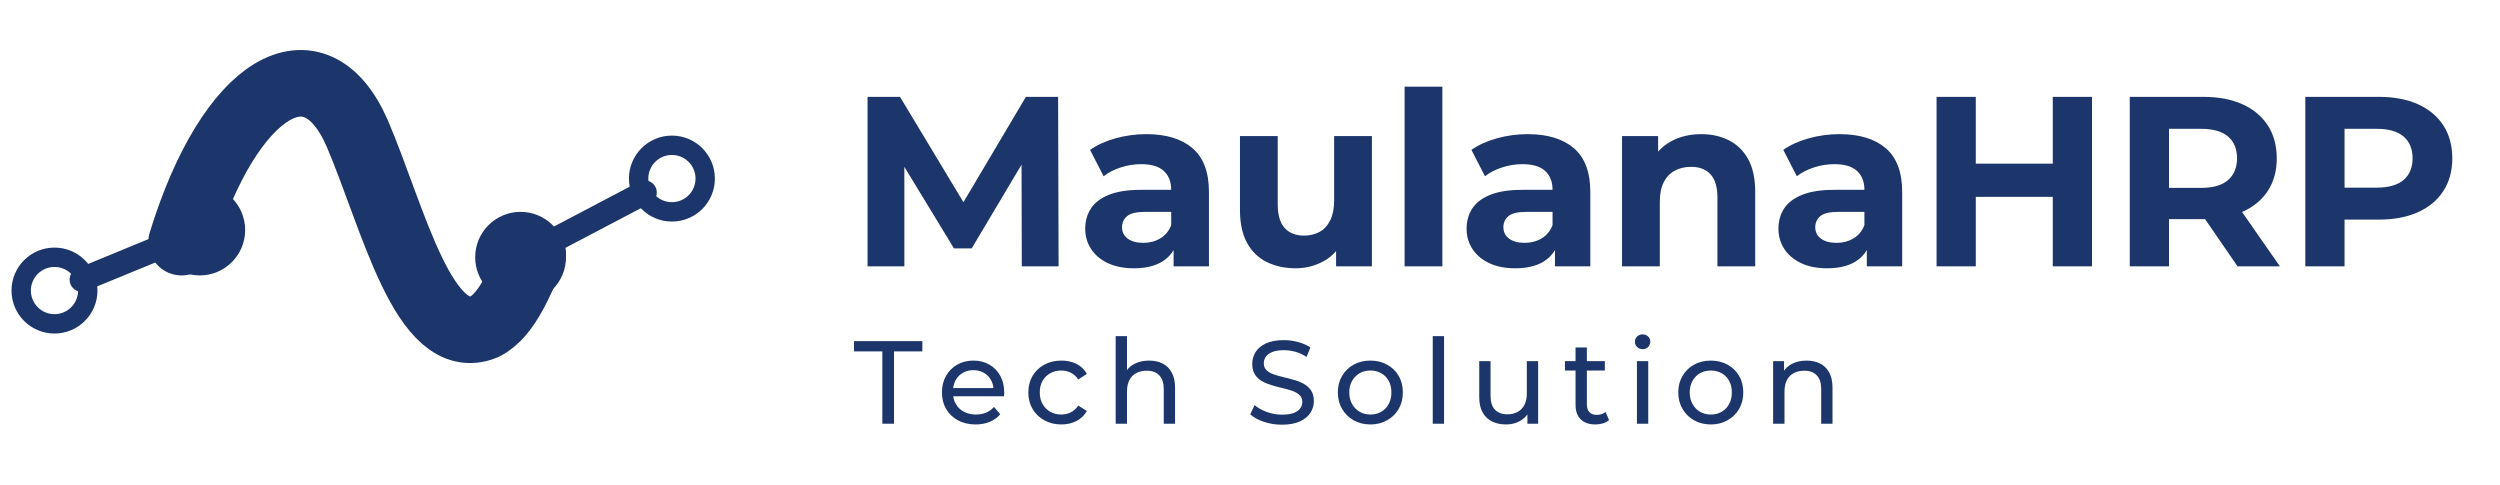
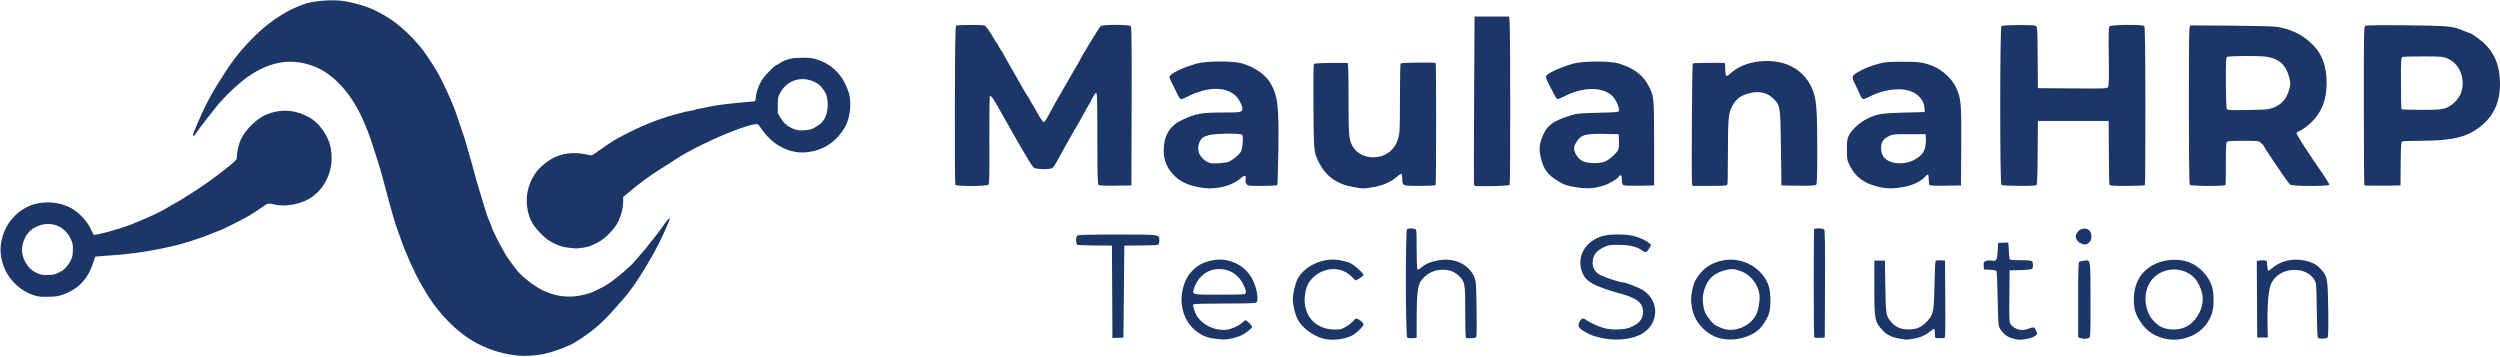
- <svg xmlns="http://www.w3.org/2000/svg" viewBox="0 0 413 80" width="413" height="80" role="img" aria-label="MaulanaHRP Tech Solution">
-   <g transform="translate(0 4)">
-     <path d="M13.5 42.2 L31 35" stroke="#1C366B" stroke-width="4" stroke-linecap="round" fill="none" />
-     <path d="M89 37 L106.5 27.8" stroke="#1C366B" stroke-width="4" stroke-linecap="round" fill="none" />
-     <path d="M30 36 C 38 10, 52 2, 59 18 C 65 32, 70 54, 80 50 C 84 48, 86 42, 88 38" stroke="#1C366B" stroke-width="11" stroke-linecap="round" fill="none" />
-     <circle cx="33" cy="34" r="7.5" fill="#1C366B" />
-     <circle cx="86" cy="38.5" r="7.5" fill="#1C366B" />
-     <circle cx="9" cy="44" r="5.5" fill="none" stroke="#1C366B" stroke-width="3.2" />
-     <circle cx="111" cy="25.5" r="5.5" fill="none" stroke="#1C366B" stroke-width="3.2" />
+ <svg xmlns="http://www.w3.org/2000/svg" viewBox="0 0 942.27 134.2" width="561.71" height="80" role="img" aria-label="MaulanaHRP Tech Solution">
+   <g transform="translate(0 0) scale(0.6868) translate(-199 -235.3)">
+     <g fill="#1D3668" fill-rule="evenodd">
+       <path d="M480.83 430.16C473.32 429.22 465.06 426.36 458.33 422.36C449.52 417.12 440.28 407.80 434 397.84C428.97 389.85 425.56 383.12 421.36 372.83C421.21 372.47 420.90 371.72 420.67 371.17C420.44 370.62 420.13 369.79 419.99 369.33C419.84 368.88 419.40 367.68 419.01 366.67C418.62 365.66 417.95 363.78 417.52 362.50C417.09 361.22 416.59 359.79 416.41 359.33C416.23 358.88 415.83 357.60 415.51 356.50C415.19 355.40 414.74 353.90 414.51 353.17C414.27 352.43 413.82 350.86 413.50 349.67C413.18 348.47 412.73 346.82 412.50 346C412.27 345.18 411.83 343.53 411.52 342.33C411.21 341.14 410.76 339.42 410.51 338.50C410.26 337.58 409.80 335.86 409.49 334.67C408.95 332.58 408.69 331.67 407.53 327.67C407.24 326.66 406.34 323.81 405.54 321.33C404.74 318.86 403.77 315.86 403.39 314.67C402.37 311.50 401.51 309.04 400.75 307.16C400.37 306.25 399.74 304.68 399.33 303.67C395.10 293.18 388.89 284.05 382.11 278.34C377.73 274.64 374.31 272.68 369.42 271.05C357.88 267.19 346.57 269.31 334.92 277.50C329.74 281.14 322.19 288.32 317.80 293.77C312.10 300.86 309.21 304.62 307.44 307.25C306.42 308.76 305.45 310 305.29 310C304.85 310 304.94 308.83 305.47 307.59C305.73 306.99 306.73 304.62 307.68 302.33C310.48 295.60 314.19 288.30 317.76 282.51C325.47 270.01 329.38 264.77 336.67 257.23C342.40 251.30 347.73 246.99 354.20 243.07C357.97 240.78 360.23 239.71 365.58 237.64C369.85 235.99 379.37 235.05 385.71 235.65C392.27 236.27 401.78 239.14 406.91 242.05C407.60 242.44 408.77 243.09 409.50 243.48C417.80 247.97 428.04 257.72 433.83 266.67C439.53 275.47 439.29 275.05 443.49 283.67C445 286.76 448.07 293.93 448.84 296.17C449.16 297.08 449.94 299.33 450.58 301.17C451.22 303 451.87 304.95 452.01 305.50C452.16 306.05 452.59 307.32 452.98 308.33C453.36 309.34 453.89 310.92 454.14 311.83C454.39 312.75 455.31 315.90 456.16 318.83C457.02 321.77 457.85 324.62 457.99 325.17C458.14 325.72 458.59 327.37 459 328.83C459.41 330.30 459.81 331.80 459.89 332.17C460.11 333.15 460.81 335.56 462.50 341.17C466.41 354.10 466.18 353.39 467.96 357.63C468.53 358.98 469 360.23 469 360.41C469 360.95 472.88 368.77 474.50 371.52C475.33 372.91 476 374.11 476 374.19C476 374.68 481.74 382.68 483.38 384.47C486.98 388.40 492.93 392.80 497.67 395.02C505.29 398.61 514.13 399.03 522.41 396.22C523.28 395.92 524.26 395.55 524.58 395.38C524.90 395.22 526.22 394.60 527.50 393.99C530.53 392.56 532.56 391.32 535.83 388.87C539.21 386.34 544.98 381.36 546.18 379.93C546.68 379.32 548.11 377.71 549.35 376.33C550.60 374.96 551.96 373.38 552.38 372.83C552.81 372.28 553.43 371.53 553.77 371.17C554.11 370.80 555.23 369.38 556.25 368C557.28 366.62 558.59 364.97 559.15 364.33C559.72 363.69 561.11 361.81 562.24 360.16C564.48 356.89 566.23 354.79 566.50 355.05C566.98 355.53 561.71 367.16 557.98 373.87C552.09 384.45 546.22 393.40 541.83 398.49C531.37 410.63 527.88 414.01 520.18 419.48C516.81 421.88 511.61 425 510.99 425C510.84 425 510.30 425.21 509.78 425.47C509.26 425.73 508.23 426.17 507.50 426.44C506.77 426.70 505.57 427.15 504.83 427.43C503.44 427.95 501.20 428.61 497.83 429.48C495.58 430.06 489.19 430.69 486.17 430.62C485.07 430.59 482.67 430.39 480.83 430.16Z" />
+       <path d="M221.17 398.12C212.88 397.16 204.33 390.21 201.14 381.82C198.60 375.15 198.67 369.11 201.37 362.36C204.55 354.41 211.99 348.25 220.17 346.81C225.81 345.81 231.59 346.51 236.67 348.81C241.91 351.19 247.22 356.81 249.52 362.41C249.88 363.28 250.33 364.05 250.52 364.13C251.64 364.56 263.99 361.16 270.67 358.59C277.14 356.09 286.30 351.96 289 350.32C291.06 349.07 296.42 346 296.55 346C296.63 346 297.71 345.35 298.93 344.56C300.16 343.78 302.37 342.39 303.83 341.49C309.52 338 317.45 332.32 323.69 327.29C328.92 323.07 329 322.97 329.01 321.12C329.03 318.69 330.10 314.09 331.17 311.83C333.80 306.25 340.33 299.98 345.58 297.99C352.64 295.31 358.79 295.39 365.67 298.23C369.33 299.74 372.15 301.77 374.49 304.58C379.08 310.10 381 315.25 381 322.05C380.99 330.46 377.04 338.39 370.44 343.24C365.01 347.23 355.99 349.06 349.50 347.49C346.29 346.72 345.88 346.81 342.89 348.95C340.46 350.70 338.18 352.17 334.90 354.14C333.18 355.17 322.44 360.60 320.73 361.31C319.04 362 313.86 364.03 311.17 365.06C308.11 366.22 300.30 368.72 297.33 369.49C286.05 372.41 272.48 374.61 261.17 375.35C258.05 375.56 254.55 375.82 253.38 375.94L251.26 376.17L250.15 379.50C247.09 388.73 241.84 394.13 232.96 397.17C231.02 397.83 229.66 398.03 226.50 398.14C224.30 398.21 221.90 398.20 221.17 398.12ZM230.98 385.03C233.65 383.71 234.52 383.01 236.11 380.90C238.39 377.87 239 376.05 239 372.31C239 369.29 238.91 368.84 237.85 366.51C234.28 358.67 225.76 355.98 217.96 360.22C214.83 361.92 212.52 365.13 211.50 369.15C210.84 371.78 210.87 373.38 211.64 376.07C212.75 379.96 215.35 383.21 218.67 384.87C221.14 386.11 222.30 386.32 225.88 386.18C228.46 386.08 229.23 385.90 230.98 385.03Z" />
+       <path d="M511.50 371.29C508.24 370.98 506.15 370.39 503.33 369.01C499.97 367.36 498.52 366.28 495.33 363C491.24 358.78 489.51 355.58 488.51 350.28C487.23 343.55 488.64 336.73 492.52 330.83C493.98 328.61 495.72 326.79 498.33 324.77C505.24 319.41 512.94 318.08 523.01 320.51C523.69 320.68 524.39 320.33 526.51 318.79C529.53 316.60 534.52 313.21 536.50 312.01C538.32 310.91 544.46 307.73 547.17 306.49C547.72 306.24 549.52 305.41 551.17 304.66C552.82 303.90 555.59 302.76 557.33 302.12C559.07 301.48 561.02 300.76 561.67 300.52C565.35 299.13 575.45 296.38 578.17 296.03C579.08 295.91 579.99 295.71 580.19 295.59C580.52 295.38 583.56 294.74 590 293.52C593.77 292.80 599.78 292.07 606.83 291.48C610.31 291.18 613.25 290.89 613.36 290.81C613.48 290.74 613.66 289.79 613.78 288.68C614.16 285.03 615.86 280.79 618.15 277.76C619.70 275.69 624.52 271 625.09 271C625.25 271 626.01 270.58 626.77 270.07C628.40 268.98 629.71 268.37 631.33 267.94C631.98 267.77 633.02 267.49 633.67 267.32C634.31 267.15 636.87 267 639.36 266.99C642.92 266.97 644.41 267.11 646.30 267.63C652.70 269.41 657.69 273.01 661.18 278.38C662.48 280.38 663.05 281.57 664.52 285.33C666.56 290.55 665.73 299.91 662.77 304.97C658.53 312.24 652.49 316.76 644.87 318.37C638.24 319.77 632.46 318.79 626.40 315.24C623.13 313.33 619.45 309.79 617.12 306.32C616.23 304.99 615.25 303.75 614.95 303.56C613.71 302.78 605.41 305.33 595.67 309.48C590.18 311.82 582.46 315.47 579.50 317.12C578.77 317.53 576.89 318.55 575.33 319.38C573.77 320.22 571.49 321.60 570.25 322.45C569.01 323.30 567.93 324 567.85 324C567.77 324 566.28 324.94 564.55 326.08C562.81 327.23 560.29 328.84 558.95 329.67C556.76 331.01 549.80 336.09 547.67 337.90C547.21 338.29 545.52 339.68 543.92 340.99L541 343.37L541 345.97C541 347.48 540.73 349.59 540.35 351.03C538.92 356.41 537.49 359.05 533.94 362.85C530.45 366.57 527.65 368.44 522.50 370.46C521.28 370.95 516.21 371.73 515.01 371.62C514.73 371.60 513.15 371.45 511.50 371.29ZM644.30 306.16C646.05 305.53 648.82 303.74 650.06 302.44C652.34 300.04 653.55 295.76 653.20 291.33C652.93 287.94 652.17 286 650.14 283.54C648.78 281.90 647.91 281.21 645.96 280.26C638.71 276.73 630.54 279.44 626.99 286.57C625.89 288.78 625.87 288.93 625.85 293.17L625.83 297.50L627.06 299.50C627.73 300.60 628.73 302 629.27 302.60C631.05 304.58 634.34 306.33 637.17 306.78C638.87 307.05 642.76 306.72 644.30 306.16Z" />
+     </g>
  </g>
-   <path d="M149.40 44L143.32 44L143.32 16L148.68 16L159.16 33.40L169.48 16L174.80 16L174.88 44L168.80 44L168.76 27.20L160.52 41.04L157.60 41.04L149.40 27.56L149.40 44ZM199.72 44L193.88 44L193.88 41.32Q193.16 42.52 191.96 43.24L191.96 43.24Q190.16 44.32 187.32 44.32L187.32 44.32Q184.80 44.32 183.00 43.46Q181.20 42.60 180.24 41.12Q179.28 39.64 179.28 37.80L179.28 37.80Q179.28 35.88 180.22 34.44Q181.16 33 183.20 32.18Q185.24 31.36 188.52 31.36L188.52 31.36L193.48 31.36Q193.48 29.36 192.26 28.24Q191.04 27.12 188.52 27.12L188.52 27.12Q186.80 27.12 185.14 27.66Q183.48 28.20 182.32 29.12L182.32 29.12L180.08 24.76Q181.84 23.52 184.32 22.84Q186.80 22.16 189.36 22.16L189.36 22.16Q194.28 22.16 197.00 24.48Q199.72 26.80 199.72 31.72L199.72 31.72L199.72 44ZM193.48 37.20L193.48 35L189.20 35Q187.00 35 186.18 35.72Q185.36 36.44 185.36 37.52L185.36 37.52Q185.36 38.72 186.30 39.42Q187.24 40.12 188.88 40.12L188.88 40.12Q190.44 40.12 191.68 39.38Q192.92 38.64 193.48 37.20L193.48 37.20ZM214.04 44.32L214.04 44.32Q211.36 44.32 209.26 43.28Q207.16 42.24 206.00 40.10Q204.84 37.96 204.84 34.64L204.84 34.64L204.84 22.48L211.08 22.48L211.08 33.72Q211.08 36.40 212.22 37.66Q213.36 38.92 215.44 38.92L215.44 38.92Q216.88 38.92 218.00 38.30Q219.12 37.68 219.76 36.38Q220.40 35.08 220.40 33.12L220.40 33.12L220.40 22.48L226.64 22.48L226.64 44L220.72 44L220.72 41.48Q219.84 42.52 218.64 43.16L218.64 43.16Q216.52 44.32 214.04 44.32ZM238.28 44L232.04 44L232.04 14.32L238.28 14.32L238.28 44ZM262.72 44L256.88 44L256.88 41.32Q256.16 42.52 254.96 43.24L254.96 43.24Q253.16 44.32 250.32 44.32L250.32 44.32Q247.80 44.32 246.00 43.46Q244.20 42.60 243.24 41.12Q242.28 39.64 242.28 37.80L242.28 37.80Q242.28 35.88 243.22 34.44Q244.16 33 246.20 32.18Q248.24 31.36 251.52 31.36L251.52 31.36L256.48 31.36Q256.48 29.36 255.26 28.24Q254.04 27.12 251.52 27.12L251.52 27.12Q249.80 27.12 248.14 27.66Q246.48 28.20 245.32 29.12L245.32 29.12L243.08 24.76Q244.84 23.52 247.32 22.84Q249.80 22.16 252.36 22.16L252.36 22.16Q257.28 22.16 260.00 24.48Q262.72 26.80 262.72 31.72L262.72 31.72L262.72 44ZM256.48 37.20L256.48 35L252.20 35Q250.00 35 249.18 35.72Q248.36 36.44 248.36 37.52L248.36 37.52Q248.36 38.72 249.30 39.42Q250.24 40.12 251.88 40.12L251.88 40.12Q253.44 40.12 254.68 39.38Q255.92 38.64 256.48 37.20L256.48 37.20ZM281.04 22.16L281.04 22.16Q283.60 22.16 285.62 23.18Q287.64 24.20 288.80 26.30Q289.96 28.40 289.96 31.68L289.96 31.68L289.96 44L283.72 44L283.72 32.64Q283.72 30.04 282.58 28.80Q281.44 27.56 279.36 27.56L279.36 27.56Q277.88 27.56 276.70 28.18Q275.52 28.80 274.86 30.08Q274.20 31.36 274.20 33.36L274.20 33.36L274.20 44L267.96 44L267.96 22.48L273.92 22.48L273.92 25.04Q274.84 24 276.12 23.32L276.12 23.32Q278.28 22.16 281.04 22.16ZM314.24 44L308.40 44L308.40 41.32Q307.68 42.52 306.48 43.24L306.48 43.24Q304.68 44.32 301.84 44.32L301.84 44.32Q299.32 44.32 297.52 43.46Q295.72 42.60 294.76 41.12Q293.80 39.64 293.80 37.80L293.80 37.80Q293.80 35.88 294.74 34.44Q295.68 33 297.72 32.18Q299.76 31.36 303.04 31.36L303.04 31.36L308 31.36Q308 29.36 306.78 28.24Q305.56 27.12 303.04 27.12L303.04 27.12Q301.32 27.12 299.66 27.66Q298 28.20 296.84 29.12L296.84 29.12L294.60 24.76Q296.36 23.52 298.84 22.84Q301.32 22.16 303.88 22.16L303.88 22.16Q308.80 22.16 311.52 24.48Q314.24 26.80 314.24 31.72L314.24 31.72L314.24 44ZM308 37.20L308 35L303.72 35Q301.52 35 300.70 35.72Q299.88 36.44 299.88 37.52L299.88 37.52Q299.88 38.72 300.82 39.42Q301.76 40.12 303.40 40.12L303.40 40.12Q304.96 40.12 306.20 39.38Q307.44 38.64 308 37.20L308 37.20ZM339.12 27.04L339.12 16L345.60 16L345.60 44L339.12 44L339.12 32.52L326.40 32.52L326.40 44L319.92 44L319.92 16L326.40 16L326.40 27.04L339.12 27.04ZM358.32 44L351.84 44L351.84 16L363.96 16Q367.72 16 370.44 17.22Q373.16 18.44 374.64 20.72Q376.12 23 376.12 26.16L376.12 26.16Q376.12 29.28 374.64 31.54Q373.16 33.80 370.44 35L370.44 35Q370.40 35 370.40 35.04L370.40 35.04L376.64 44L369.64 44L364.28 36.20Q364.12 36.20 363.96 36.20L363.96 36.20L358.32 36.20L358.32 44ZM358.32 21.28L358.32 31.04L363.60 31.04Q366.60 31.04 368.08 29.74Q369.56 28.44 369.56 26.16L369.56 26.16Q369.56 23.84 368.08 22.56Q366.60 21.28 363.60 21.28L363.60 21.28L358.32 21.28ZM387.32 44L380.84 44L380.84 16L392.96 16Q396.72 16 399.44 17.22Q402.16 18.44 403.64 20.72Q405.12 23 405.12 26.16L405.12 26.16Q405.12 29.28 403.64 31.56Q402.16 33.84 399.44 35.06Q396.72 36.28 392.96 36.28L392.96 36.28L387.32 36.28L387.32 44ZM387.32 21.28L387.32 31L392.60 31Q395.60 31 397.08 29.72Q398.56 28.44 398.56 26.16L398.56 26.16Q398.56 23.84 397.08 22.56Q395.60 21.28 392.60 21.28L392.60 21.28L387.32 21.28Z" fill="#1C366B" />
-   <path d="M147.69 70L145.76 70L145.76 58.05L141.08 58.05L141.08 56.35L152.37 56.35L152.37 58.05L147.69 58.05L147.69 70ZM161.16 70.12L161.16 70.12Q159.51 70.12 158.25 69.43Q156.99 68.75 156.30 67.56Q155.61 66.37 155.61 64.83Q155.61 63.29 156.28 62.10Q156.95 60.91 158.13 60.24Q159.31 59.57 160.79 59.57L160.79 59.57Q162.29 59.57 163.44 60.23Q164.60 60.89 165.25 62.09Q165.90 63.29 165.90 64.89L165.90 64.89Q165.90 65.01 165.89 65.16Q165.88 65.32 165.86 65.46L165.86 65.46L157.48 65.46Q157.56 66.18 157.93 66.76L157.93 66.76Q158.39 67.58 159.25 68.03Q160.11 68.48 161.22 68.48L161.22 68.48Q162.14 68.48 162.89 68.17Q163.64 67.86 164.21 67.23L164.21 67.23L165.24 68.44Q164.54 69.26 163.49 69.69Q162.45 70.12 161.16 70.12ZM157.46 64.11L157.46 64.11L164.11 64.11Q164.05 63.39 163.72 62.80L163.72 62.80Q163.29 62.02 162.54 61.59Q161.79 61.15 160.79 61.15L160.79 61.15Q159.82 61.15 159.06 61.59Q158.30 62.02 157.87 62.80L157.87 62.80Q157.56 63.41 157.46 64.11ZM175.34 70.12L175.34 70.12Q173.76 70.12 172.52 69.43Q171.28 68.75 170.58 67.56Q169.88 66.37 169.88 64.83L169.88 64.83Q169.88 63.29 170.58 62.10Q171.28 60.91 172.52 60.24Q173.76 59.57 175.34 59.57L175.34 59.57Q176.74 59.57 177.85 60.12Q178.95 60.68 179.55 61.77L179.55 61.77L178.13 62.69Q177.62 61.93 176.89 61.57Q176.16 61.21 175.32 61.21L175.32 61.21Q174.31 61.21 173.51 61.65Q172.71 62.10 172.24 62.91Q171.77 63.72 171.77 64.83L171.77 64.83Q171.77 65.94 172.24 66.76Q172.71 67.58 173.51 68.03Q174.31 68.48 175.32 68.48L175.32 68.48Q176.16 68.48 176.89 68.12Q177.62 67.76 178.13 67.00L178.13 67.00L179.55 67.89Q178.95 68.97 177.85 69.54Q176.74 70.12 175.34 70.12ZM189.83 59.57L189.83 59.57Q191.10 59.57 192.06 60.05Q193.03 60.54 193.57 61.54Q194.12 62.53 194.12 64.05L194.12 64.05L194.12 70L192.25 70L192.25 64.27Q192.25 62.77 191.51 62.01Q190.78 61.24 189.46 61.24L189.46 61.24Q188.46 61.24 187.72 61.63Q186.98 62.02 186.58 62.78Q186.18 63.55 186.18 64.68L186.18 64.68L186.18 70L184.31 70L184.31 55.53L186.18 55.53L186.18 61.13Q186.65 60.52 187.37 60.13L187.37 60.13Q188.42 59.57 189.83 59.57ZM211.77 70.16L211.77 70.16Q210.21 70.16 208.78 69.68Q207.36 69.20 206.54 68.44L206.54 68.44L207.26 66.92Q208.04 67.60 209.25 68.05Q210.46 68.50 211.77 68.50L211.77 68.50Q212.96 68.50 213.70 68.23Q214.44 67.95 214.79 67.47Q215.14 67.00 215.14 66.39L215.14 66.39Q215.14 65.69 214.68 65.26Q214.22 64.83 213.49 64.57Q212.76 64.31 211.88 64.11Q211.01 63.92 210.12 63.65Q209.23 63.39 208.50 62.98Q207.77 62.57 207.32 61.88Q206.87 61.19 206.87 60.09L206.87 60.09Q206.87 59.04 207.43 58.15Q207.98 57.27 209.14 56.73Q210.30 56.19 212.10 56.19L212.10 56.19Q213.29 56.19 214.46 56.51Q215.63 56.82 216.48 57.40L216.48 57.40L215.84 58.96Q214.96 58.38 213.99 58.11Q213.01 57.85 212.10 57.85L212.10 57.85Q210.95 57.85 210.21 58.14Q209.46 58.44 209.12 58.92Q208.78 59.41 208.78 60.02L208.78 60.02Q208.78 60.74 209.24 61.17Q209.70 61.60 210.43 61.85Q211.16 62.10 212.04 62.31Q212.92 62.51 213.80 62.77Q214.69 63.02 215.42 63.43Q216.15 63.84 216.60 64.52Q217.05 65.20 217.05 66.28L217.05 66.28Q217.05 67.31 216.48 68.20Q215.92 69.08 214.74 69.62Q213.56 70.16 211.77 70.16ZM226.39 70.12L226.39 70.12Q224.83 70.12 223.62 69.43Q222.41 68.75 221.71 67.55Q221.01 66.35 221.01 64.83L221.01 64.83Q221.01 63.29 221.71 62.10Q222.41 60.91 223.62 60.24Q224.83 59.57 226.39 59.57L226.39 59.57Q227.93 59.57 229.15 60.24Q230.37 60.91 231.06 62.09Q231.75 63.27 231.75 64.83L231.75 64.83Q231.75 66.37 231.06 67.56Q230.37 68.75 229.15 69.43Q227.93 70.12 226.39 70.12ZM226.39 68.48L226.39 68.48Q227.39 68.48 228.17 68.03Q228.96 67.58 229.41 66.75Q229.86 65.92 229.86 64.83L229.86 64.83Q229.86 63.72 229.41 62.91Q228.96 62.10 228.17 61.65Q227.39 61.21 226.39 61.21L226.39 61.21Q225.40 61.21 224.62 61.65Q223.84 62.10 223.37 62.91Q222.90 63.72 222.90 64.83L222.90 64.83Q222.90 65.92 223.37 66.75Q223.84 67.58 224.62 68.03Q225.40 68.48 226.39 68.48ZM238.56 70L236.69 70L236.69 55.53L238.56 55.53L238.56 70ZM248.82 70.12L248.82 70.12Q247.49 70.12 246.49 69.63Q245.48 69.14 244.93 68.14Q244.37 67.13 244.37 65.61L244.37 65.61L244.37 59.66L246.24 59.66L246.24 65.40Q246.24 66.92 246.97 67.68Q247.70 68.44 249.03 68.44L249.03 68.44Q250.01 68.44 250.73 68.04Q251.45 67.64 251.84 66.87Q252.23 66.10 252.23 65.01L252.23 65.01L252.23 59.66L254.10 59.66L254.10 70L252.33 70L252.33 68.46Q251.86 69.12 251.10 69.55L251.10 69.55Q250.08 70.12 248.82 70.12ZM263.56 70.12L263.56 70.12Q262.00 70.12 261.14 69.28Q260.28 68.44 260.28 66.88L260.28 66.88L260.28 61.21L258.53 61.21L258.53 59.66L260.28 59.66L260.28 57.40L262.15 57.40L262.15 59.66L265.12 59.66L265.12 61.21L262.15 61.21L262.15 66.80Q262.15 67.64 262.57 68.09Q262.99 68.54 263.77 68.54L263.77 68.54Q264.65 68.54 265.23 68.05L265.23 68.05L265.82 69.40Q265.39 69.77 264.80 69.94Q264.20 70.12 263.56 70.12ZM272.29 70L270.42 70L270.42 59.66L272.29 59.66L272.29 70ZM271.36 57.68L271.36 57.68Q270.81 57.68 270.45 57.33Q270.09 56.97 270.09 56.47L270.09 56.47Q270.09 55.94 270.45 55.59Q270.81 55.24 271.36 55.24L271.36 55.24Q271.90 55.24 272.26 55.58Q272.63 55.92 272.63 56.43L272.63 56.43Q272.63 56.95 272.27 57.32Q271.92 57.68 271.36 57.68ZM282.63 70.12L282.63 70.12Q281.07 70.12 279.86 69.43Q278.65 68.75 277.95 67.55Q277.25 66.35 277.25 64.83L277.25 64.83Q277.25 63.29 277.95 62.10Q278.65 60.91 279.86 60.24Q281.07 59.57 282.63 59.57L282.63 59.57Q284.17 59.57 285.39 60.24Q286.61 60.91 287.30 62.09Q287.99 63.27 287.99 64.83L287.99 64.83Q287.99 66.37 287.30 67.56Q286.61 68.75 285.39 69.43Q284.17 70.12 282.63 70.12ZM282.63 68.48L282.63 68.48Q283.62 68.48 284.41 68.03Q285.20 67.58 285.65 66.75Q286.10 65.92 286.10 64.83L286.10 64.83Q286.10 63.72 285.65 62.91Q285.20 62.10 284.41 61.65Q283.62 61.21 282.63 61.21L282.63 61.21Q281.63 61.21 280.85 61.65Q280.07 62.10 279.61 62.91Q279.14 63.72 279.14 64.83L279.14 64.83Q279.14 65.92 279.61 66.75Q280.07 67.58 280.85 68.03Q281.63 68.48 282.63 68.48ZM298.44 59.57L298.44 59.57Q299.71 59.57 300.68 60.05Q301.64 60.54 302.19 61.54Q302.73 62.53 302.73 64.05L302.73 64.05L302.73 70L300.86 70L300.86 64.27Q300.86 62.77 300.13 62.01Q299.40 61.24 298.07 61.24L298.07 61.24Q297.08 61.24 296.34 61.63Q295.60 62.02 295.20 62.78Q294.80 63.55 294.80 64.68L294.80 64.68L294.80 70L292.92 70L292.92 59.66L294.72 59.66L294.72 61.23Q295.21 60.56 295.99 60.13L295.99 60.13Q297.04 59.57 298.44 59.57Z" fill="#1C366B" />
+   <g transform="translate(202.27 -484.6)">
+     <path fill="#1D3668" fill-rule="evenodd" d="M249.50 555.15C244.88 554.27 242.07 552.81 239.60 550.02C237.32 547.43 236.33 544.74 236.35 541.17C236.38 535.76 238.55 532.10 243 529.95C248.24 527.42 250.39 527.01 258.68 527.01C265.51 527 266 526.90 266 525.52C265.99 524.26 264.43 521.46 263.15 520.40C259.15 517.11 252.66 517.34 245.25 521.04C244.19 521.57 243.11 522 242.85 522C242.59 522 241.98 521.14 241.49 520.08C241 519.03 240.08 517.13 239.44 515.87C238.32 513.65 238.30 513.55 238.89 512.98C240.31 511.61 244.08 509.91 248.67 508.58C252.10 507.58 262.29 507.50 265.67 508.44C270.42 509.76 274.66 512.67 276.54 515.87C279.35 520.67 279.80 524.45 279.55 541.18C279.44 548.25 279.27 554.17 279.16 554.35C279.05 554.53 276.61 554.67 273.49 554.67C268.12 554.67 268.01 554.65 267.51 553.89C267.18 553.39 267.07 552.75 267.20 552.09C267.50 550.58 266.82 550.45 265.38 551.76C263.61 553.35 260.62 554.69 257.67 555.21C254.62 555.75 252.57 555.73 249.50 555.15ZM308.17 555.16C301.49 554.04 297.37 551.06 294.60 545.33C292.93 541.89 292.89 541.45 292.78 524.83C292.72 516.22 292.79 508.99 292.93 508.77C293.11 508.49 294.94 508.36 299.17 508.33C302.47 508.31 305.35 508.30 305.58 508.31C305.91 508.33 306 511.25 306 521.73C306 536.60 306.14 537.85 308.13 540.58C310.50 543.82 315.73 544.86 319.75 542.89C322.84 541.37 324.64 538.60 325.18 534.50C325.30 533.58 325.40 527.40 325.39 520.76C325.38 514.11 325.50 508.60 325.66 508.50C326.19 508.18 338.65 508.04 338.85 508.35C339.10 508.76 339.07 553.95 338.82 554.36C338.71 554.53 336.06 554.67 332.85 554.67C326.26 554.67 326.32 554.69 326.26 552.01C326.24 551.07 326.09 550.22 325.94 550.13C325.78 550.03 324.97 550.56 324.13 551.29C321.74 553.40 318.41 554.75 314.23 555.32C311.22 555.72 311.61 555.73 308.17 555.16ZM391.83 555.19C388.36 554.68 386.97 554.17 384.27 552.42C380.94 550.26 379.52 548.25 378.54 544.31C377.83 541.45 377.86 539.52 378.63 537.27C380.47 531.92 382.72 530.17 390.82 527.76C392.01 527.41 394.73 527.21 400.11 527.10C406.17 526.97 407.75 526.84 407.89 526.47C408.26 525.50 406.91 522.30 405.50 520.85C402.06 517.31 394.64 517.25 387.77 520.70C386.34 521.41 385.01 522 384.80 522C384.59 522 383.98 521.14 383.43 520.08C382.89 519.03 381.96 517.23 381.37 516.08C380.77 514.93 380.33 513.73 380.39 513.41C380.59 512.38 385.60 510.02 390.67 508.58C394.21 507.58 404.40 507.51 407.67 508.47C413.11 510.06 416.68 512.61 418.79 516.41C421.17 520.71 421.17 520.66 421.17 538.50L421.17 554.50L415.54 554.59C411.68 554.65 409.78 554.56 409.46 554.30C409.18 554.07 409 553.27 409 552.29C409 551.13 408.87 550.67 408.54 550.67C408.28 550.67 407.99 550.89 407.88 551.16C407.61 551.86 404.49 553.75 402.50 554.41C398.73 555.67 396.27 555.85 391.83 555.19ZM506.33 555.15C500.61 553.95 497.18 551.52 494.98 547.11C493.90 544.92 493.85 544.68 493.84 541C493.83 537.65 493.93 536.97 494.61 535.60C495.65 533.48 498.89 530.55 501.61 529.28C505.40 527.51 506.85 527.27 515.33 527.04L523.17 526.83L523.07 525.17C522.90 522.20 520.40 519.57 516.87 518.66C512.77 517.60 506.70 518.64 501.94 521.24C501.07 521.70 500.14 522 499.85 521.89C499.57 521.78 499.10 521.10 498.81 520.38C498.52 519.66 497.71 517.89 496.99 516.45C495.45 513.32 495.51 513.13 498.68 511.41C501.13 510.09 502.45 509.58 506 508.58C508.11 507.99 509.47 507.88 514.67 507.86C521.02 507.83 522.69 508.08 526.50 509.60C529.74 510.90 533.40 514.31 534.91 517.44C536.87 521.51 537.05 523.52 536.94 539.83L536.83 554.50L531.02 554.59C526.60 554.66 525.15 554.58 524.95 554.26C524.80 554.02 524.67 553.05 524.67 552.08C524.67 551.12 524.55 550.33 524.40 550.33C524.25 550.33 523.63 550.85 523.03 551.47C521.31 553.24 518.11 554.65 514.57 555.19C510.85 555.75 509.17 555.75 506.33 555.15ZM353.92 554.73C353.63 554.68 353.35 554.38 353.28 554.07C353.22 553.75 353.24 539.40 353.33 522.17L353.50 490.83L360 490.83L366.50 490.83L366.71 492.67C367.01 495.31 367.04 553.76 366.74 554.23C366.56 554.50 364.64 554.66 360.46 554.73C357.14 554.79 354.20 554.79 353.92 554.73ZM157.80 554.27C157.66 554.06 157.59 540.52 157.63 524.20C157.68 501.56 157.80 494.46 158.10 494.26C158.58 493.96 168.05 493.91 168.82 494.21C169.35 494.41 171.15 496.96 172.44 499.33C172.79 499.97 173.28 500.74 173.54 501.03C173.79 501.32 174 501.65 174 501.76C174 501.87 174.45 502.63 175 503.45C175.55 504.26 176 505.01 176 505.10C176 505.20 176.90 506.80 178 508.67C179.10 510.53 180 512.12 180 512.19C180 512.26 180.90 513.84 182 515.69C183.10 517.55 184 519.12 184 519.18C184 519.25 184.39 519.87 184.87 520.57C185.34 521.26 185.87 522.13 186.04 522.50C186.21 522.87 186.64 523.62 187 524.17C187.36 524.72 187.77 525.39 187.90 525.67C188.81 527.59 190.79 530.67 191.13 530.67C191.35 530.67 192.11 529.58 192.82 528.25C195.01 524.13 195.86 522.62 197.97 519.06C199.08 517.16 200 515.56 200 515.51C200 515.45 201.12 513.50 202.50 511.18C203.88 508.85 205 506.89 205 506.82C205 506.44 212.14 494.77 212.59 494.42C213.38 493.80 223.44 493.83 223.96 494.45C224.24 494.78 224.31 502.96 224.25 524.70L224.17 554.50L218.21 554.59C214.10 554.65 212.11 554.56 211.79 554.30C211.41 553.98 211.33 550.95 211.33 536.79C211.33 522.27 211.26 519.67 210.86 519.67C210.60 519.67 210.05 520.38 209.63 521.25C209.22 522.12 208.23 523.93 207.44 525.28C206.65 526.62 206 527.78 206 527.85C206 527.99 203.23 532.81 202.66 533.67C202.48 533.94 202.23 534.39 202.11 534.67C201.98 534.94 201.56 535.69 201.16 536.33C200.77 536.98 199.88 538.55 199.18 539.83C195.47 546.67 195.06 547.35 194.38 547.92C193.63 548.53 188.35 548.47 187.44 547.84C187.05 547.56 185.78 545.67 184.61 543.62C183.45 541.58 182.24 539.52 181.92 539.04C181.60 538.56 181.24 537.94 181.11 537.67C180.98 537.39 180.23 536.07 179.44 534.72C178.65 533.38 178 532.23 178 532.17C178 532.10 177.14 530.58 176.08 528.78C175.03 526.97 173.88 524.96 173.54 524.31C172.48 522.29 171.18 520.54 170.86 520.69C170.68 520.78 170.59 527.50 170.63 537.27C170.70 549.64 170.62 553.82 170.32 554.19C169.79 554.82 158.18 554.90 157.80 554.27ZM435.47 553.83C435.21 552.79 435.47 508.75 435.74 508.48C435.89 508.34 444.63 508.22 447.58 508.32C447.88 508.33 448 509.03 448 510.65C448 511.95 448.16 513.06 448.36 513.18C448.56 513.31 449.20 512.97 449.78 512.43C452.61 509.81 456.47 508.19 461 507.73C471.04 506.70 478.69 511.24 481.42 519.84C482.38 522.84 482.67 527.77 482.67 540.93C482.67 551.57 482.58 553.99 482.21 554.30C481.89 554.56 479.81 554.65 475.46 554.59L469.17 554.50L468.98 540.50C468.78 524.43 468.76 524.36 465.97 521.63C463.67 519.39 460.56 518.77 456.83 519.80C453.76 520.65 452.25 521.78 450.76 524.33C449.21 526.98 449 529.07 449 541.74C449 548.27 448.91 553.85 448.80 554.14C448.62 554.60 447.72 554.67 442.14 554.67L435.68 554.67L435.47 553.83ZM552.07 554.27C551.47 553.67 551.49 494.89 552.08 494.43C552.69 493.96 564.12 493.86 564.97 494.32C565.64 494.68 565.66 494.97 565.75 506.26L565.83 517.83L578.90 517.92C591.72 518.01 591.98 517.99 592.33 517.33C592.58 516.87 592.65 513.24 592.54 505.83C592.41 496.90 592.47 494.91 592.85 494.53C593.52 493.87 605.39 493.77 605.94 494.43C606.21 494.76 606.32 502.98 606.34 524.44C606.36 540.70 606.28 554.16 606.16 554.34C606.04 554.54 603.38 554.67 599.45 554.67C593.53 554.67 592.92 554.61 592.79 554.08C592.70 553.76 592.61 548.25 592.57 541.83L592.50 530.17L579.17 530.17L565.83 530.17L565.75 542.15C565.68 551.23 565.56 554.20 565.25 554.39C564.54 554.84 552.52 554.72 552.07 554.27ZM623.05 554.23C622.66 553.76 622.59 497.10 622.98 495.19L623.19 494.17L638.68 494.27C647.24 494.32 654.99 494.51 656 494.70C661.76 495.76 665.86 497.83 669.50 501.53C673.05 505.13 674.68 509.68 674.65 515.94C674.63 522.37 672.76 527.06 668.67 530.94C667.17 532.36 665.04 533.84 664.08 534.14C663.67 534.27 663.33 534.59 663.33 534.86C663.33 535.35 666.88 540.94 670.76 546.56C674.27 551.63 675.65 553.80 675.66 554.25C675.67 554.86 661.74 554.83 660.94 554.22C660.63 553.98 659.36 552.30 658.13 550.48C656.90 548.66 654.79 545.54 653.45 543.55C652.10 541.56 651 539.81 651 539.66C651 539.51 650.54 539 649.97 538.53C648.96 537.67 648.90 537.67 643.18 537.67C638.67 537.67 637.33 537.77 637.03 538.13C636.77 538.45 636.66 540.94 636.68 546.29C636.70 550.53 636.62 554.15 636.50 554.33C636.17 554.87 623.51 554.78 623.05 554.23ZM688.90 554.45C688.77 554.33 688.67 540.83 688.67 524.46C688.67 495.22 688.68 494.68 689.32 494.34C689.76 494.10 694.79 494.04 704.74 494.14C720.64 494.30 722.34 494.46 726.17 496.15C727.22 496.62 728.22 497 728.38 497C729.18 497 733.17 499.93 734.94 501.82C738.35 505.46 740 510.13 740 516.11C740 523.12 737.67 528.27 732.70 532.22C727.55 536.32 722.11 537.63 710.17 537.66C706.50 537.67 703.31 537.80 703.07 537.95C702.73 538.16 702.62 540.11 702.57 546.36L702.50 554.50L695.81 554.59C692.13 554.64 689.02 554.58 688.90 554.45ZM261.14 545.44C262.73 544.63 264.96 542.71 265.46 541.72C266.09 540.47 266.43 535.89 265.92 535.39C265.31 534.78 255.96 534.87 253.50 535.51C251.24 536.10 250.48 536.68 249.81 538.28C249.18 539.78 249.21 541.46 249.88 542.75C250.74 544.42 252.56 545.84 254.18 546.11C255.87 546.39 260.06 545.99 261.14 545.44ZM403 545.32C404.67 544.48 407.18 542.18 407.64 541.07C407.86 540.54 407.99 539.03 407.93 537.64L407.83 535.17L402.17 535.07C394.97 534.95 393.57 535.40 391.74 538.37C390.86 539.80 390.80 540.98 391.54 542.43C392.27 543.87 392.97 544.63 394.17 545.27C396.20 546.35 400.91 546.38 403 545.32ZM518.78 545.08C521.47 543.73 522.83 542.28 523.30 540.26C523.53 539.29 523.67 537.75 523.61 536.83L523.50 535.17L517.33 535.17C511.42 535.17 511.10 535.20 509.50 536C507.35 537.07 506.58 538.47 506.76 540.93C506.91 542.93 507.66 544.17 509.35 545.15C511.68 546.52 515.99 546.48 518.78 545.08ZM654.28 525.30C657.70 524.05 659.61 521.91 660.57 518.21C661.09 516.26 661.09 515.96 660.56 513.81C659.41 509.15 656.70 506.68 651.96 505.98C649.09 505.55 637.62 505.64 637.07 506.09C636.74 506.36 636.65 508.52 636.68 515.79C636.71 520.94 636.85 525.38 637 525.66C637.23 526.10 638.34 526.15 644.88 526.06C651.45 525.97 652.75 525.87 654.28 525.30ZM719.29 525.42C721.88 524.60 724.61 521.87 725.42 519.30C727.03 514.15 724.78 508.63 720.26 506.66C718.60 505.93 718.07 505.88 711.17 505.86C707.13 505.85 703.57 505.94 703.25 506.07C702.71 506.29 702.67 507.08 702.67 515.93C702.67 521.23 702.77 525.66 702.89 525.78C703.01 525.90 706.34 526 710.28 526C716.18 526 717.77 525.90 719.29 525.42Z" />
+     <path fill="#1D3668" fill-rule="evenodd" d="M256 612.30C252.77 611.94 250.85 611.18 248.45 609.29C243.95 605.77 242.01 599.27 243.63 593.17C244.43 590.14 245.45 588.31 247.43 586.33C249.36 584.40 251.68 583.27 254.92 582.67C261 581.55 267.15 584.58 269.89 590.05C271.48 593.23 272.20 597.67 271.27 598.60C270.97 598.90 267.85 599 259.29 599C252.09 599 247.63 599.12 247.50 599.33C247.22 599.79 247.99 602.28 248.86 603.68C251.36 607.73 257.30 609.95 261.72 608.49C263.64 607.85 265.57 606.75 266.30 605.88C266.54 605.58 266.96 605.33 267.21 605.33C267.68 605.33 269.64 607.28 269.66 607.77C269.68 608.27 267.50 610.05 265.83 610.90C264.92 611.37 263.12 611.95 261.83 612.19C259.22 612.68 259.43 612.68 256 612.30ZM296.33 612.19C292.44 611.11 288.40 608.03 286.79 604.91C285.85 603.09 285 599.57 285.01 597.50C285.01 595.35 285.89 591.47 286.76 589.81C289.35 584.81 296.41 581.60 302.54 582.63C303.91 582.86 305.71 583.35 306.55 583.72C308.10 584.41 311.67 587.56 311.67 588.24C311.67 588.44 310.99 589 310.17 589.48L308.66 590.36L307.04 588.74C303.31 585.01 297.07 585.13 292.87 589.01C290.97 590.76 290.10 592.43 289.66 595.24C288.42 602.96 293.11 608.73 300.69 608.80C302.99 608.82 303.37 608.73 305.15 607.66C306.21 607.02 307.39 606.09 307.77 605.58C308.15 605.08 308.65 604.67 308.87 604.67C309.69 604.67 311.64 606.17 311.65 606.81C311.67 607.70 308.72 610.46 306.90 611.27C303.76 612.66 299.39 613.04 296.33 612.19ZM402.33 612.17C399.17 611.58 397.38 610.98 395.50 609.90C392.50 608.16 392.18 607.58 393.18 605.65C393.76 604.52 394.57 604.40 395.71 605.28C396.86 606.17 400.12 607.64 402.29 608.25C405.13 609.05 409.71 608.95 412.09 608.03C415.50 606.70 417 604.92 417 602.17C417 598.87 414.91 597.08 409.17 595.47C398.05 592.35 395.19 590.71 393.87 586.69C392.03 581.04 395.33 575.50 401.70 573.57C404.40 572.74 411.14 572.79 413.83 573.64C416.61 574.53 418.01 575.17 419.13 576.09L420.09 576.88L419.30 578.27C418.40 579.84 418 579.95 416.65 578.99C414.64 577.56 412.07 576.94 408 576.90C404.69 576.87 403.94 576.96 402.50 577.62C399.40 579.02 398 580.90 398 583.67C398 585.71 399.06 587.34 401.05 588.36C402.70 589.20 408.26 591 409.22 591C410.44 591 415.40 592.93 417.17 594.09C423.27 598.10 423.01 606.59 416.67 610.38C413.29 612.39 407.43 613.13 402.33 612.17ZM446.33 612.18C443.65 611.57 441.18 610.09 439.13 607.89C436.67 605.25 435.59 602.71 435.16 598.50C434.94 596.40 435.78 591.94 436.71 590.31C439.23 585.89 442.64 583.49 447.58 582.67C454.90 581.46 462.31 585.84 464.44 592.62C465.20 595.03 465.20 600.62 464.45 602.86C463.74 604.96 461.98 607.65 460.43 608.97C456.92 611.97 451.15 613.28 446.33 612.18ZM513.50 612.20C510.69 611.71 508.90 610.82 507.31 609.11C504.34 605.93 504.17 605.01 504.17 592.83L504.17 582.83L506.17 582.83L508.17 582.83L508.33 592.67C508.52 603.48 508.56 603.71 510.70 606.15C512.28 607.95 514.31 608.77 517.17 608.77C520.13 608.76 522.13 607.86 524.13 605.64C526.45 603.06 526.66 601.99 526.85 591.92C526.94 587.12 527.14 583.06 527.29 582.91C527.45 582.75 528.31 582.67 529.20 582.73L530.83 582.83L530.92 597.42C531 610.23 530.95 612 530.50 612.03C530.23 612.05 529.55 612.06 529 612.06C526.96 612.06 527 612.09 527 610.39C527 609.50 526.90 608.68 526.79 608.56C526.67 608.45 526.06 608.80 525.44 609.34C523.70 610.87 521.40 611.89 518.77 612.30C517.45 612.50 516.25 612.65 516.10 612.63C515.95 612.61 514.78 612.41 513.50 612.20ZM557.50 612.49C557.32 612.42 556.56 612.21 555.82 612.02C554.25 611.62 552.34 610.01 551.45 608.33C550.90 607.29 550.82 606.07 550.67 597.10C550.57 591.06 550.37 586.90 550.17 586.70C549.98 586.52 548.86 586.32 547.67 586.27L545.50 586.17L545.40 584.75C545.30 583.46 545.38 583.30 546.23 582.97C546.75 582.78 547.69 582.70 548.33 582.80C550.24 583.09 550.48 582.73 550.67 579.26L550.83 576.17L552.75 576.07C553.80 576.01 554.68 576.01 554.69 576.07C554.70 576.12 554.79 577.44 554.87 579C554.96 580.56 555.09 582.02 555.17 582.25C555.27 582.55 556.40 582.67 559.26 582.67C561.88 582.67 563.33 582.80 563.60 583.07C564.13 583.60 564.11 585.49 563.56 585.95C563.32 586.15 561.38 586.35 559.15 586.41L555.17 586.50L555.08 596.27C554.99 605.76 555.01 606.07 555.69 606.94C557.20 608.87 559.83 609.50 562.22 608.50C563.79 607.84 564.65 607.87 564.87 608.58C564.97 608.90 565.21 609.46 565.40 609.81C565.69 610.35 565.60 610.59 564.87 611.17C563.59 612.19 558.94 613.02 557.50 612.49ZM613.50 612.20C609.62 611.25 606.58 609.16 604.57 606.04C602.56 602.94 602 601.08 602 597.53C602 591.19 604.76 586.58 610.04 584.08C614.05 582.19 619.31 581.99 623.17 583.59C625.92 584.73 628.78 587.29 630.26 589.93C631.60 592.32 632.03 594.14 632.04 597.53C632.06 601.26 631.53 603.29 629.80 606.08C626.71 611.07 619.67 613.71 613.50 612.20ZM328.13 611.84C327.47 611.35 327.41 571.37 328.07 570.95C328.58 570.63 329.86 570.59 330.92 570.88C331.67 571.08 331.67 571.08 331.67 578.52C331.67 583.26 331.79 586.04 332.01 586.17C332.20 586.29 332.87 585.93 333.50 585.38C335.06 584.01 337.03 583.20 340.06 582.68C346.06 581.66 351.54 584.33 353.48 589.21C354.06 590.66 354.14 591.92 354.26 601.25C354.38 610.81 354.34 611.68 353.83 611.88C353.33 612.07 351.62 612.15 350.42 612.04C350.09 612.01 350 609.82 350 602.34C350 591.27 349.90 590.73 347.44 588.46C345.75 586.90 343.95 586.25 341.42 586.27C338.91 586.28 336.58 587.17 334.81 588.78C332.13 591.20 331.74 593.16 331.69 604.22L331.67 611.93L330.12 612.06C329.28 612.12 328.38 612.03 328.13 611.84ZM581.75 611.99L581 611.69L581 597.50C581 586.44 581.09 583.28 581.42 583.18C581.65 583.11 582.46 582.97 583.23 582.86C585.74 582.51 585.64 581.89 585.66 597.66C585.68 611.19 585.66 611.65 585.03 611.99C584.25 612.40 582.78 612.40 581.75 611.99ZM671.37 611.87C671.17 611.64 671 607.44 670.94 601.49C670.85 592.79 670.76 591.36 670.26 590.45C668.79 587.77 666.09 586.33 662.50 586.33C658.65 586.33 655.42 588.21 653.81 591.38C652.78 593.40 652.24 599.30 652.39 606.83L652.49 611.83L650.50 611.83L648.50 611.83L648.41 597.42L648.33 583.01L649.12 582.82C649.55 582.71 650.42 582.67 651.04 582.73C652.16 582.83 652.17 582.84 652.27 584.75C652.32 585.80 652.49 586.67 652.65 586.67C652.81 586.67 653.56 586.14 654.33 585.50C657.28 583.04 661.44 581.99 665.61 582.66C668.80 583.18 670.87 584.21 672.54 586.11C674.97 588.87 675.09 589.53 675.26 601.09C675.36 608.25 675.29 611.48 675.04 611.79C674.58 612.34 671.81 612.41 671.37 611.87ZM216.92 594.60L216.83 577.17L210.61 577.13C207.19 577.11 204.15 577 203.86 576.89C203.22 576.64 203.12 574.01 203.73 573.40C204.03 573.10 207.85 573 218.88 573C235.38 573 234.67 572.89 234.67 575.37C234.67 576.23 234.49 576.75 234.17 576.88C233.90 576.98 230.93 577.09 227.59 577.12L221.50 577.17L221.33 594.50L221.17 611.83L219.09 611.93L217.01 612.03L216.92 594.60ZM481.53 611.72C481.28 611.31 481.26 571.39 481.51 570.98C481.81 570.49 484.86 570.60 485.30 571.12C485.57 571.45 485.65 577.11 485.59 591.70L485.50 611.83L483.61 611.93C482.57 611.99 481.64 611.89 481.53 611.72ZM452.99 608.47C455.80 607.64 457.93 606.04 459.40 603.66C460.31 602.18 461.11 598.17 460.92 596.05C460.53 591.85 457.55 588.03 453.60 586.70C451.10 585.85 450.15 585.83 447.52 586.56C443.05 587.79 440.58 590.65 439.66 595.63C439.28 597.70 439.75 601.22 440.62 602.83C441.57 604.59 443.35 606.66 444.44 607.25C447.63 609 450.05 609.34 452.99 608.47ZM621.18 607.99C625.27 606.24 628.29 601.11 627.92 596.54C627.72 594.05 626.18 590.60 624.61 589.12C620.77 585.48 614.87 585.17 610.53 588.36C606.30 591.47 605.15 597.95 607.85 603.35C608.59 604.83 610.57 606.90 611.95 607.64C614.56 609.04 618.41 609.18 621.18 607.99ZM266.81 595.46C267.60 595.16 267.45 594 266.31 591.73C264.48 588.07 261.21 585.99 257.26 586C252.94 586 249.32 588.75 247.82 593.16C246.95 595.72 246.73 595.67 257.18 595.67C262.18 595.67 266.52 595.58 266.81 595.46ZM582.11 576.35C581.20 575.94 580.64 575.40 580.33 574.66C579.92 573.67 579.94 573.44 580.56 572.38C581.64 570.51 584.39 570.18 585.50 571.77C586.28 572.88 586.15 575.09 585.25 575.89C584.11 576.91 583.56 576.99 582.11 576.35Z" />
+   </g>
</svg>
